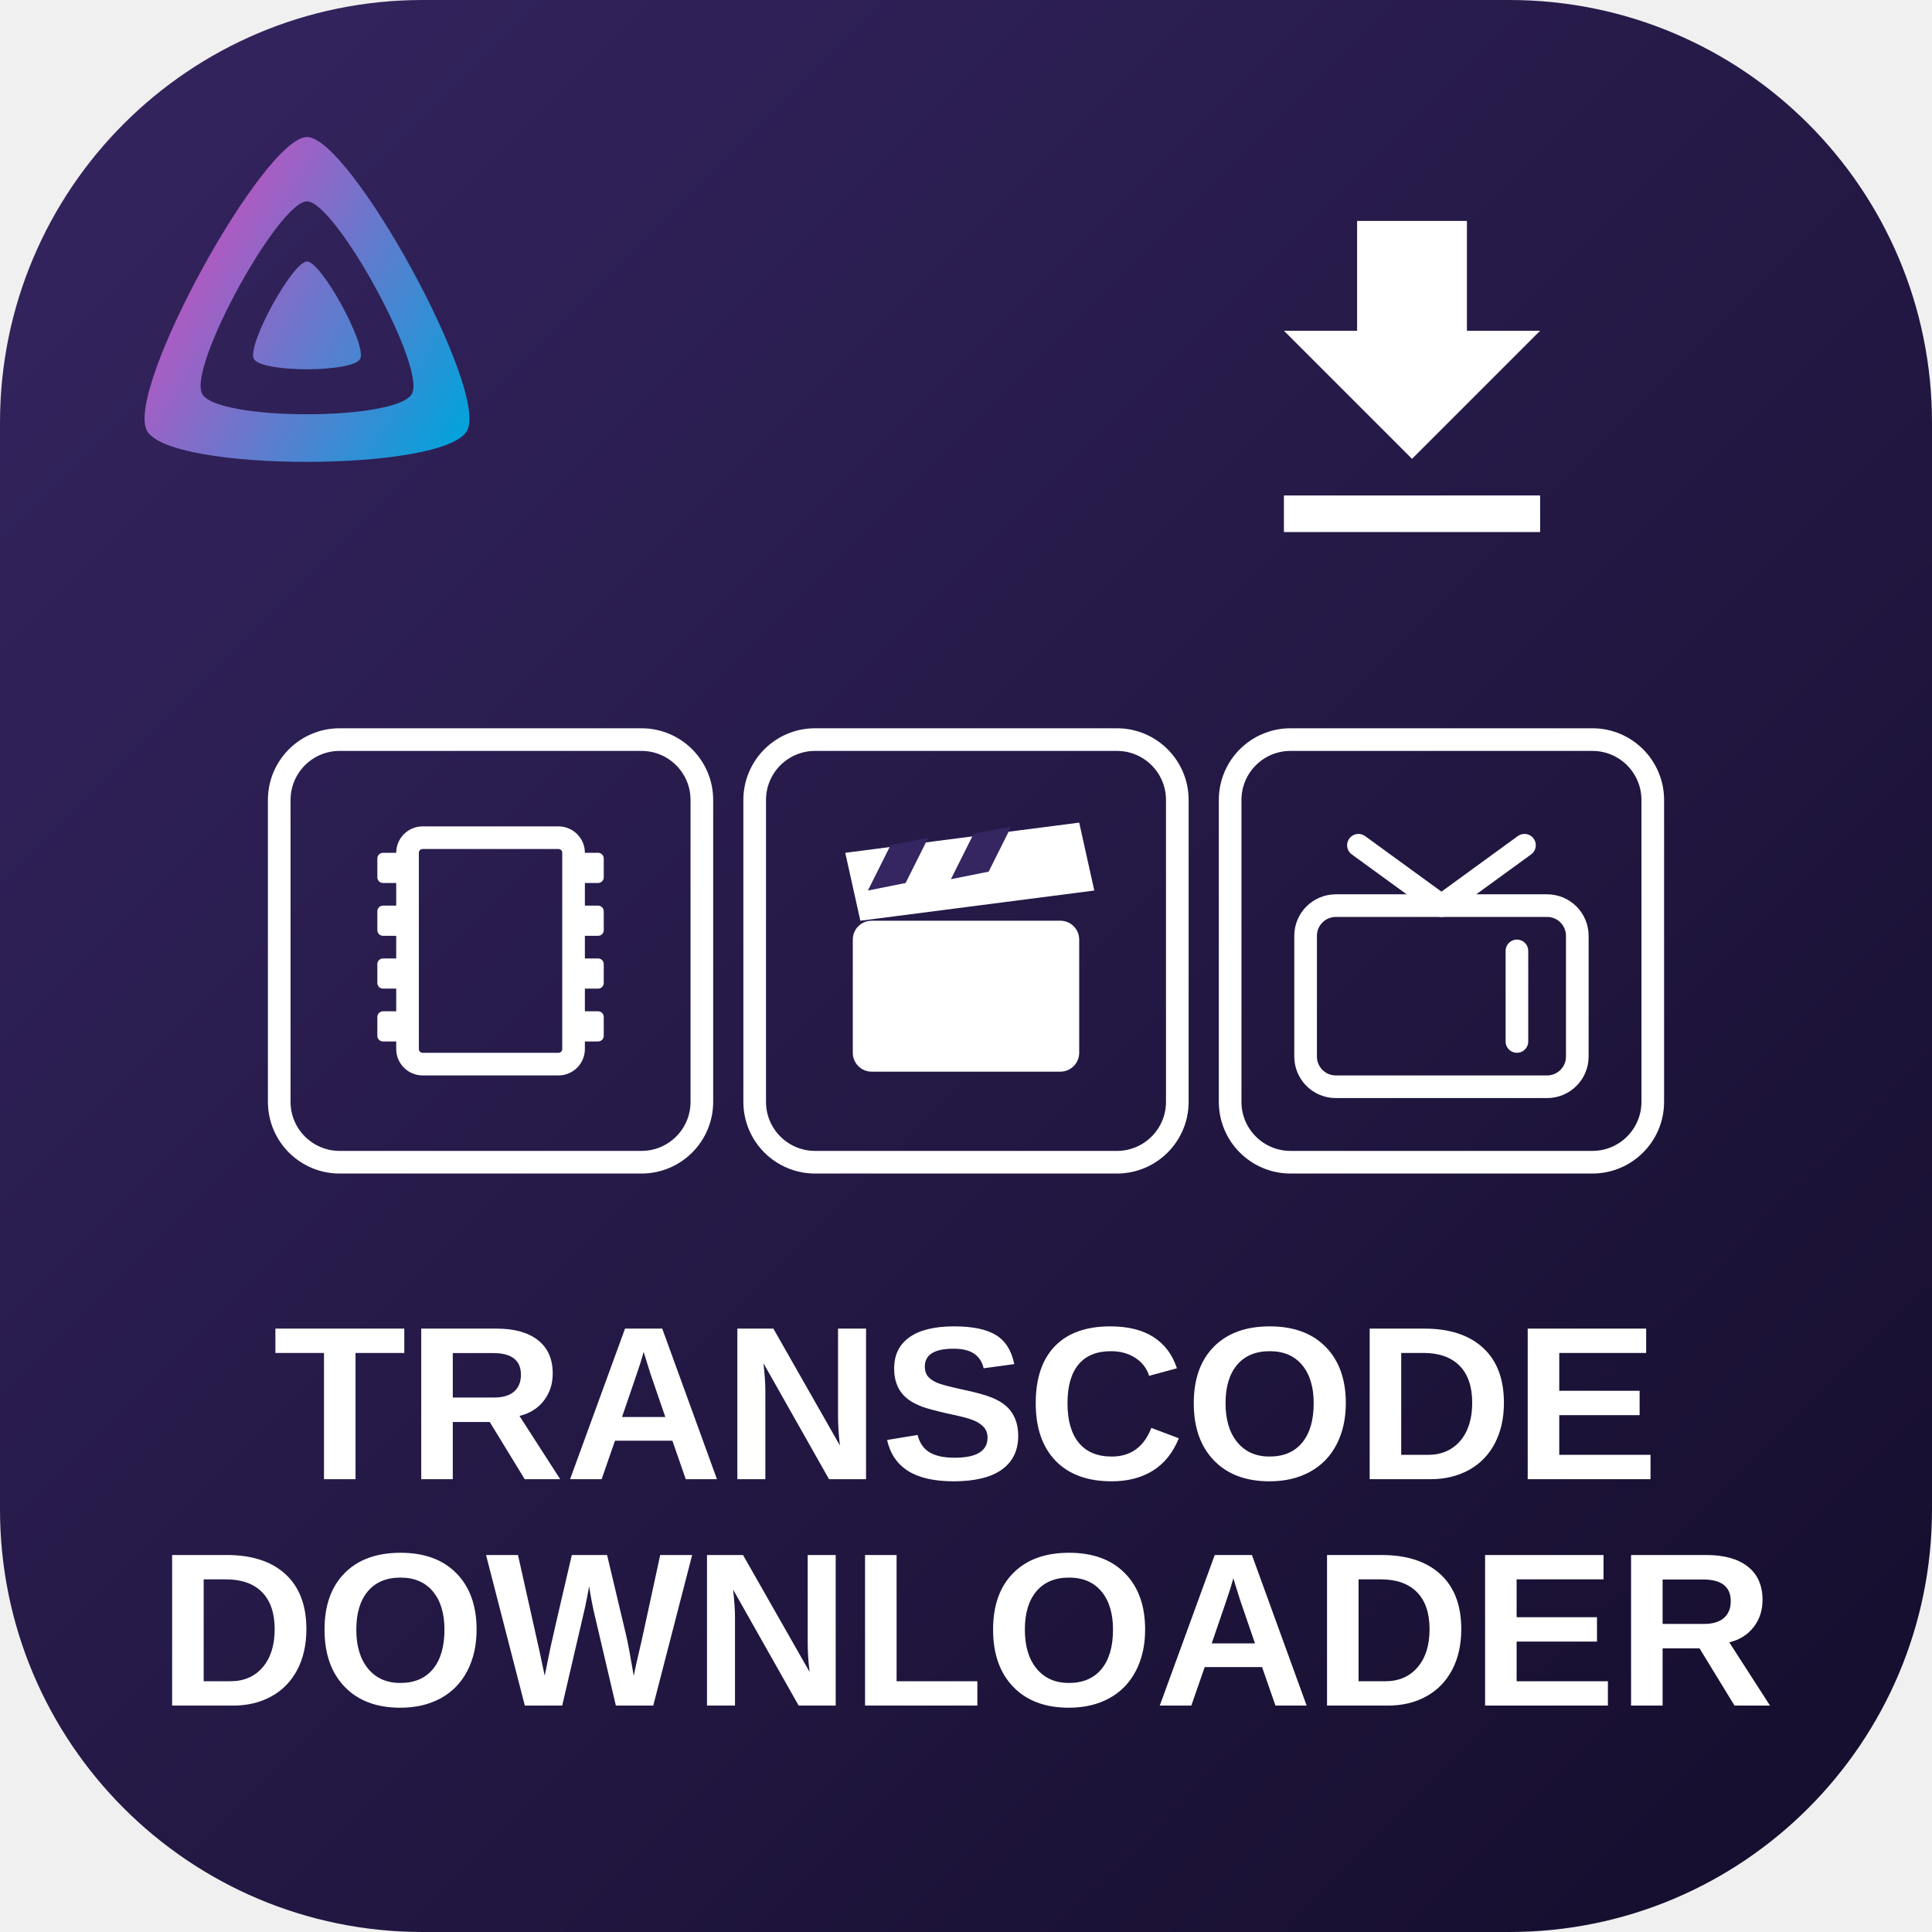
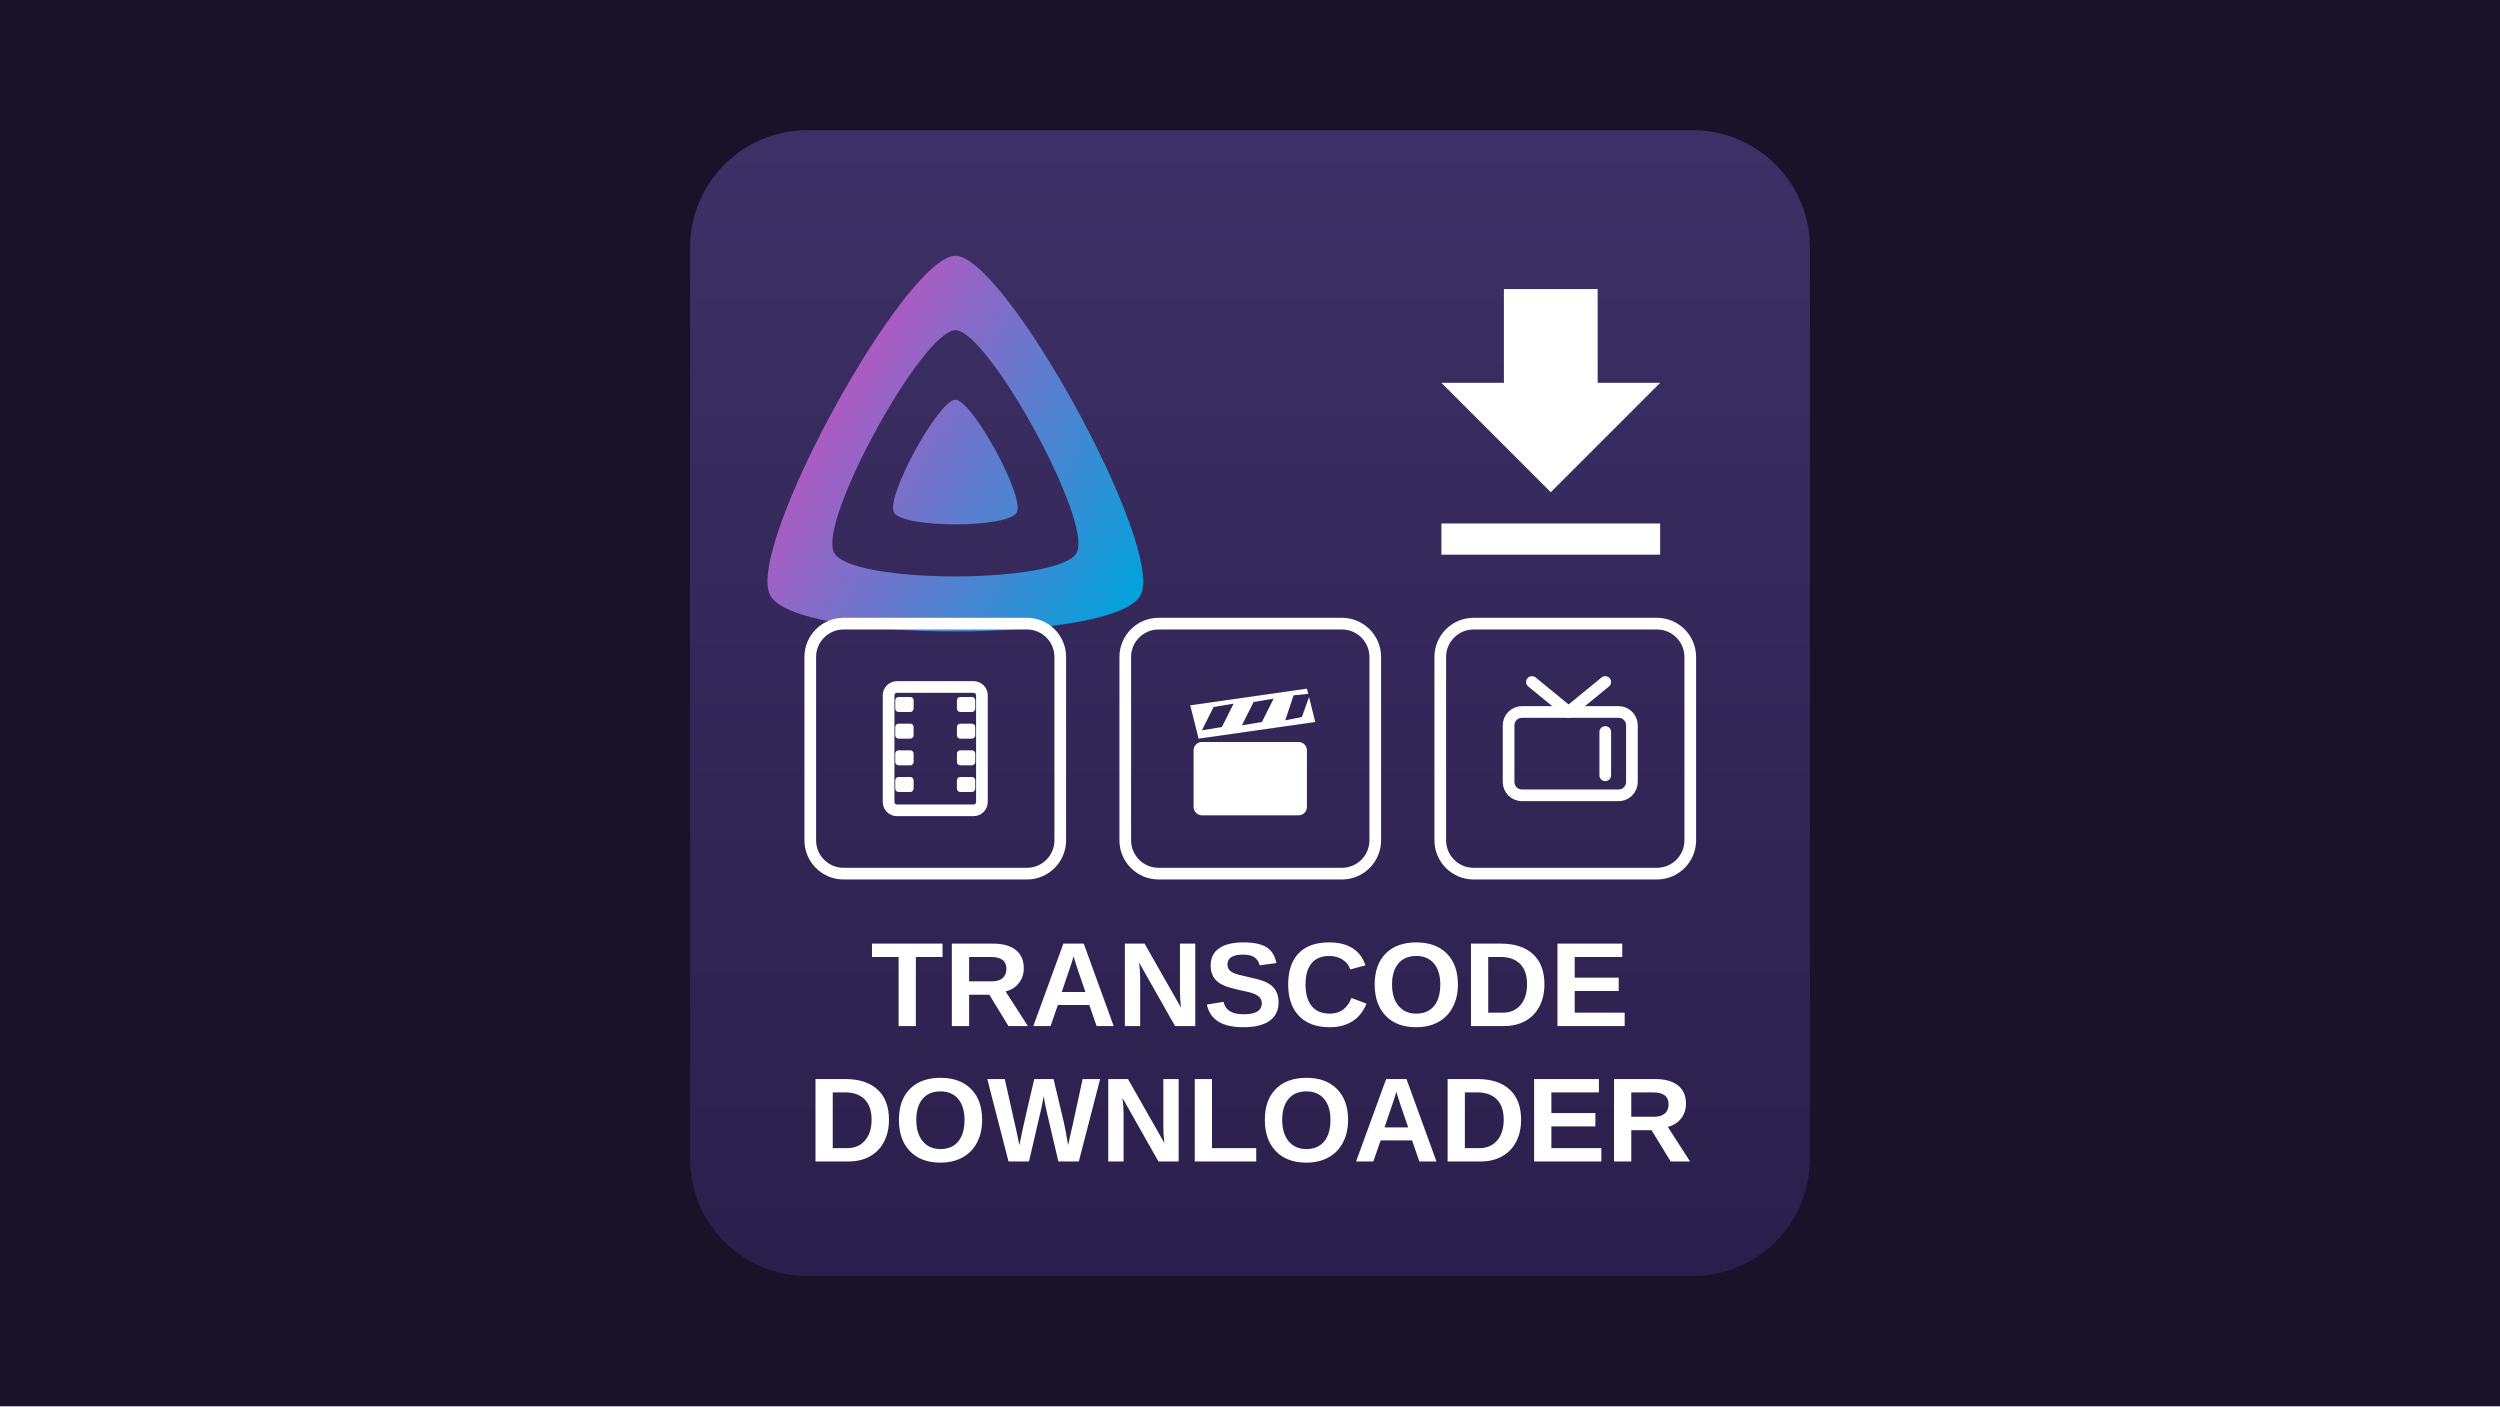
- <svg xmlns="http://www.w3.org/2000/svg" width="512" height="512" viewBox="0 0 512 512">
+ <svg xmlns="http://www.w3.org/2000/svg" width="1920" height="1080" viewBox="0 0 1920 1080">
  <defs>
-     <linearGradient id="tile" x1="0" y1="0" x2="512" y2="512" gradientUnits="userSpaceOnUse">
-       <stop offset="0" stop-color="#352561" />
-       <stop offset="1" stop-color="#140d2b" />
+     <linearGradient id="tile" x1="0" y1="100" x2="0" y2="980" gradientUnits="userSpaceOnUse">
+       <stop offset="0" stop-color="#3d3066" />
+       <stop offset="1" stop-color="#2a1f4c" />
    </linearGradient>
    <linearGradient id="jf" gradientUnits="userSpaceOnUse" x1="110.25" y1="213.3" x2="496.14" y2="436.09">
      <stop offset="0" stop-color="#AA5CC3" />
      <stop offset="1" stop-color="#00A4DC" />
    </linearGradient>
  </defs>
-   <rect width="512" height="512" rx="112" fill="url(#tile)" />
-   <g transform="translate(34,32) scale(0.185)" fill="url(#jf)">
+   <rect width="1920" height="1080" fill="#191228" />
+   <rect x="530" y="100" width="860" height="880" rx="90" fill="url(#tile)" />
+   <g transform="translate(575,182) scale(0.62)" fill="url(#jf)">
    <path d="M256,201.6c-20.4,0-86.2,119.3-76.2,139.4s142.5,19.9,152.4,0S276.5,201.6,256,201.6z" />
    <path d="M256,23.3c-61.6,0-259.8,359.4-229.6,420.1s429.3,60,459.2,0S317.6,23.3,256,23.3z M406.5,390.8c-19.6,39.3-281.1,39.8-300.9,0s110.1-275.3,150.4-275.3S426.1,351.4,406.5,390.8z" />
  </g>
-   <g transform="translate(316,44) scale(4.85)" fill="#ffffff">
+   <g transform="translate(1047,186) scale(12)" fill="#ffffff">
    <path d="M19 9h-4V3H9v6H5l7 7 7-7zM5 18v2h14v-2H5z" />
  </g>
-   <g fill="none" stroke="#ffffff" stroke-width="6" stroke-linejoin="round">
-     <rect x="74" y="196" width="112" height="112" rx="16" />
-     <rect x="200" y="196" width="112" height="112" rx="16" />
-     <rect x="326" y="196" width="112" height="112" rx="16" />
-   </g>
-   <g fill="#ffffff">
-     <rect x="108" y="222" width="44" height="60" rx="4" fill="none" stroke="#ffffff" stroke-width="6" />
-     <rect x="100" y="226" width="9" height="8" rx="1.5" />
-     <rect x="100" y="240" width="9" height="8" rx="1.5" />
-     <rect x="100" y="254" width="9" height="8" rx="1.5" />
-     <rect x="100" y="268" width="9" height="8" rx="1.5" />
-     <rect x="151" y="226" width="9" height="8" rx="1.5" />
-     <rect x="151" y="240" width="9" height="8" rx="1.5" />
-     <rect x="151" y="254" width="9" height="8" rx="1.5" />
-     <rect x="151" y="268" width="9" height="8" rx="1.5" />
-   </g>
-   <g fill="#ffffff">
-     <rect x="226" y="244" width="60" height="40" rx="5" />
-     <path d="M224 226 L286 218 L290 236 L228 244 Z" />
-     <g fill="#352561">
-       <path d="M236 224 L246 222 L240 234 L230 236 Z" />
-       <path d="M258 221 L268 219 L262 231 L252 233 Z" />
-       <path d="M280 218 L288 217 L286 229 L276 230 Z" opacity="0" />
+   <g transform="translate(141,118) scale(1.28)">
+     <g fill="none" stroke="#ffffff" stroke-width="7" stroke-linejoin="round">
+       <rect x="376" y="282" width="150" height="150" rx="20" />
+       <rect x="565" y="282" width="150" height="150" rx="20" />
+       <rect x="754" y="282" width="150" height="150" rx="20" />
+     </g>
+     <g transform="translate(451,357)">
+       <rect x="-28" y="-37" width="56" height="74" rx="5" fill="none" stroke="#ffffff" stroke-width="7" />
+       <g fill="#ffffff">
+         <rect x="-24" y="-31" width="11" height="9" rx="2" />
+         <rect x="-24" y="-15" width="11" height="9" rx="2" />
+         <rect x="-24" y="1" width="11" height="9" rx="2" />
+         <rect x="-24" y="17" width="11" height="9" rx="2" />
+         <rect x="13" y="-31" width="11" height="9" rx="2" />
+         <rect x="13" y="-15" width="11" height="9" rx="2" />
+         <rect x="13" y="1" width="11" height="9" rx="2" />
+         <rect x="13" y="17" width="11" height="9" rx="2" />
+       </g>
+     </g>
+     <g transform="translate(640,357)" fill="#ffffff">
+       <rect x="-34" y="-4" width="68" height="44" rx="5" />
+       <path d="M-36 -26 L34 -36 L39 -16 L-31 -6 Z" />
+       <g fill="#2f2455">
+         <path d="M-22 -25 L-10 -27 L-17 -13 L-29 -11 Z" />
+         <path d="M2 -28 L14 -30 L7 -16 L-5 -14 Z" />
+         <path d="M26 -32 L36 -33 L31 -19 L21 -17 Z" />
+       </g>
+     </g>
+     <g transform="translate(829,357)" fill="none" stroke="#ffffff" stroke-width="7" stroke-linecap="round" stroke-linejoin="round">
+       <path d="M-20 -40 L2 -22 L24 -40" />
+       <rect x="-34" y="-22" width="74" height="50" rx="8" />
+       <line x1="24" y1="-10" x2="24" y2="16" />
    </g>
  </g>
-   <g fill="none" stroke="#ffffff" stroke-width="6" stroke-linecap="round" stroke-linejoin="round">
-     <path d="M360 224 L382 240 L404 224" />
-     <rect x="346" y="240" width="72" height="48" rx="8" fill="none" />
-     <line x1="402" y1="252" x2="402" y2="276" />
-   </g>
-   <text x="256" y="392" text-anchor="middle" font-family="Arial, Helvetica, sans-serif" font-weight="bold" font-size="58" fill="#ffffff">TRANSCODE</text>
-   <text x="256" y="452" text-anchor="middle" font-family="Arial, Helvetica, sans-serif" font-weight="bold" font-size="58" fill="#ffffff">DOWNLOADER</text>
+   <text x="960" y="788" text-anchor="middle" font-family="Arial, Helvetica, sans-serif" font-weight="bold" font-size="92" fill="#ffffff">TRANSCODE</text>
+   <text x="960" y="892" text-anchor="middle" font-family="Arial, Helvetica, sans-serif" font-weight="bold" font-size="92" fill="#ffffff">DOWNLOADER</text>
</svg>
